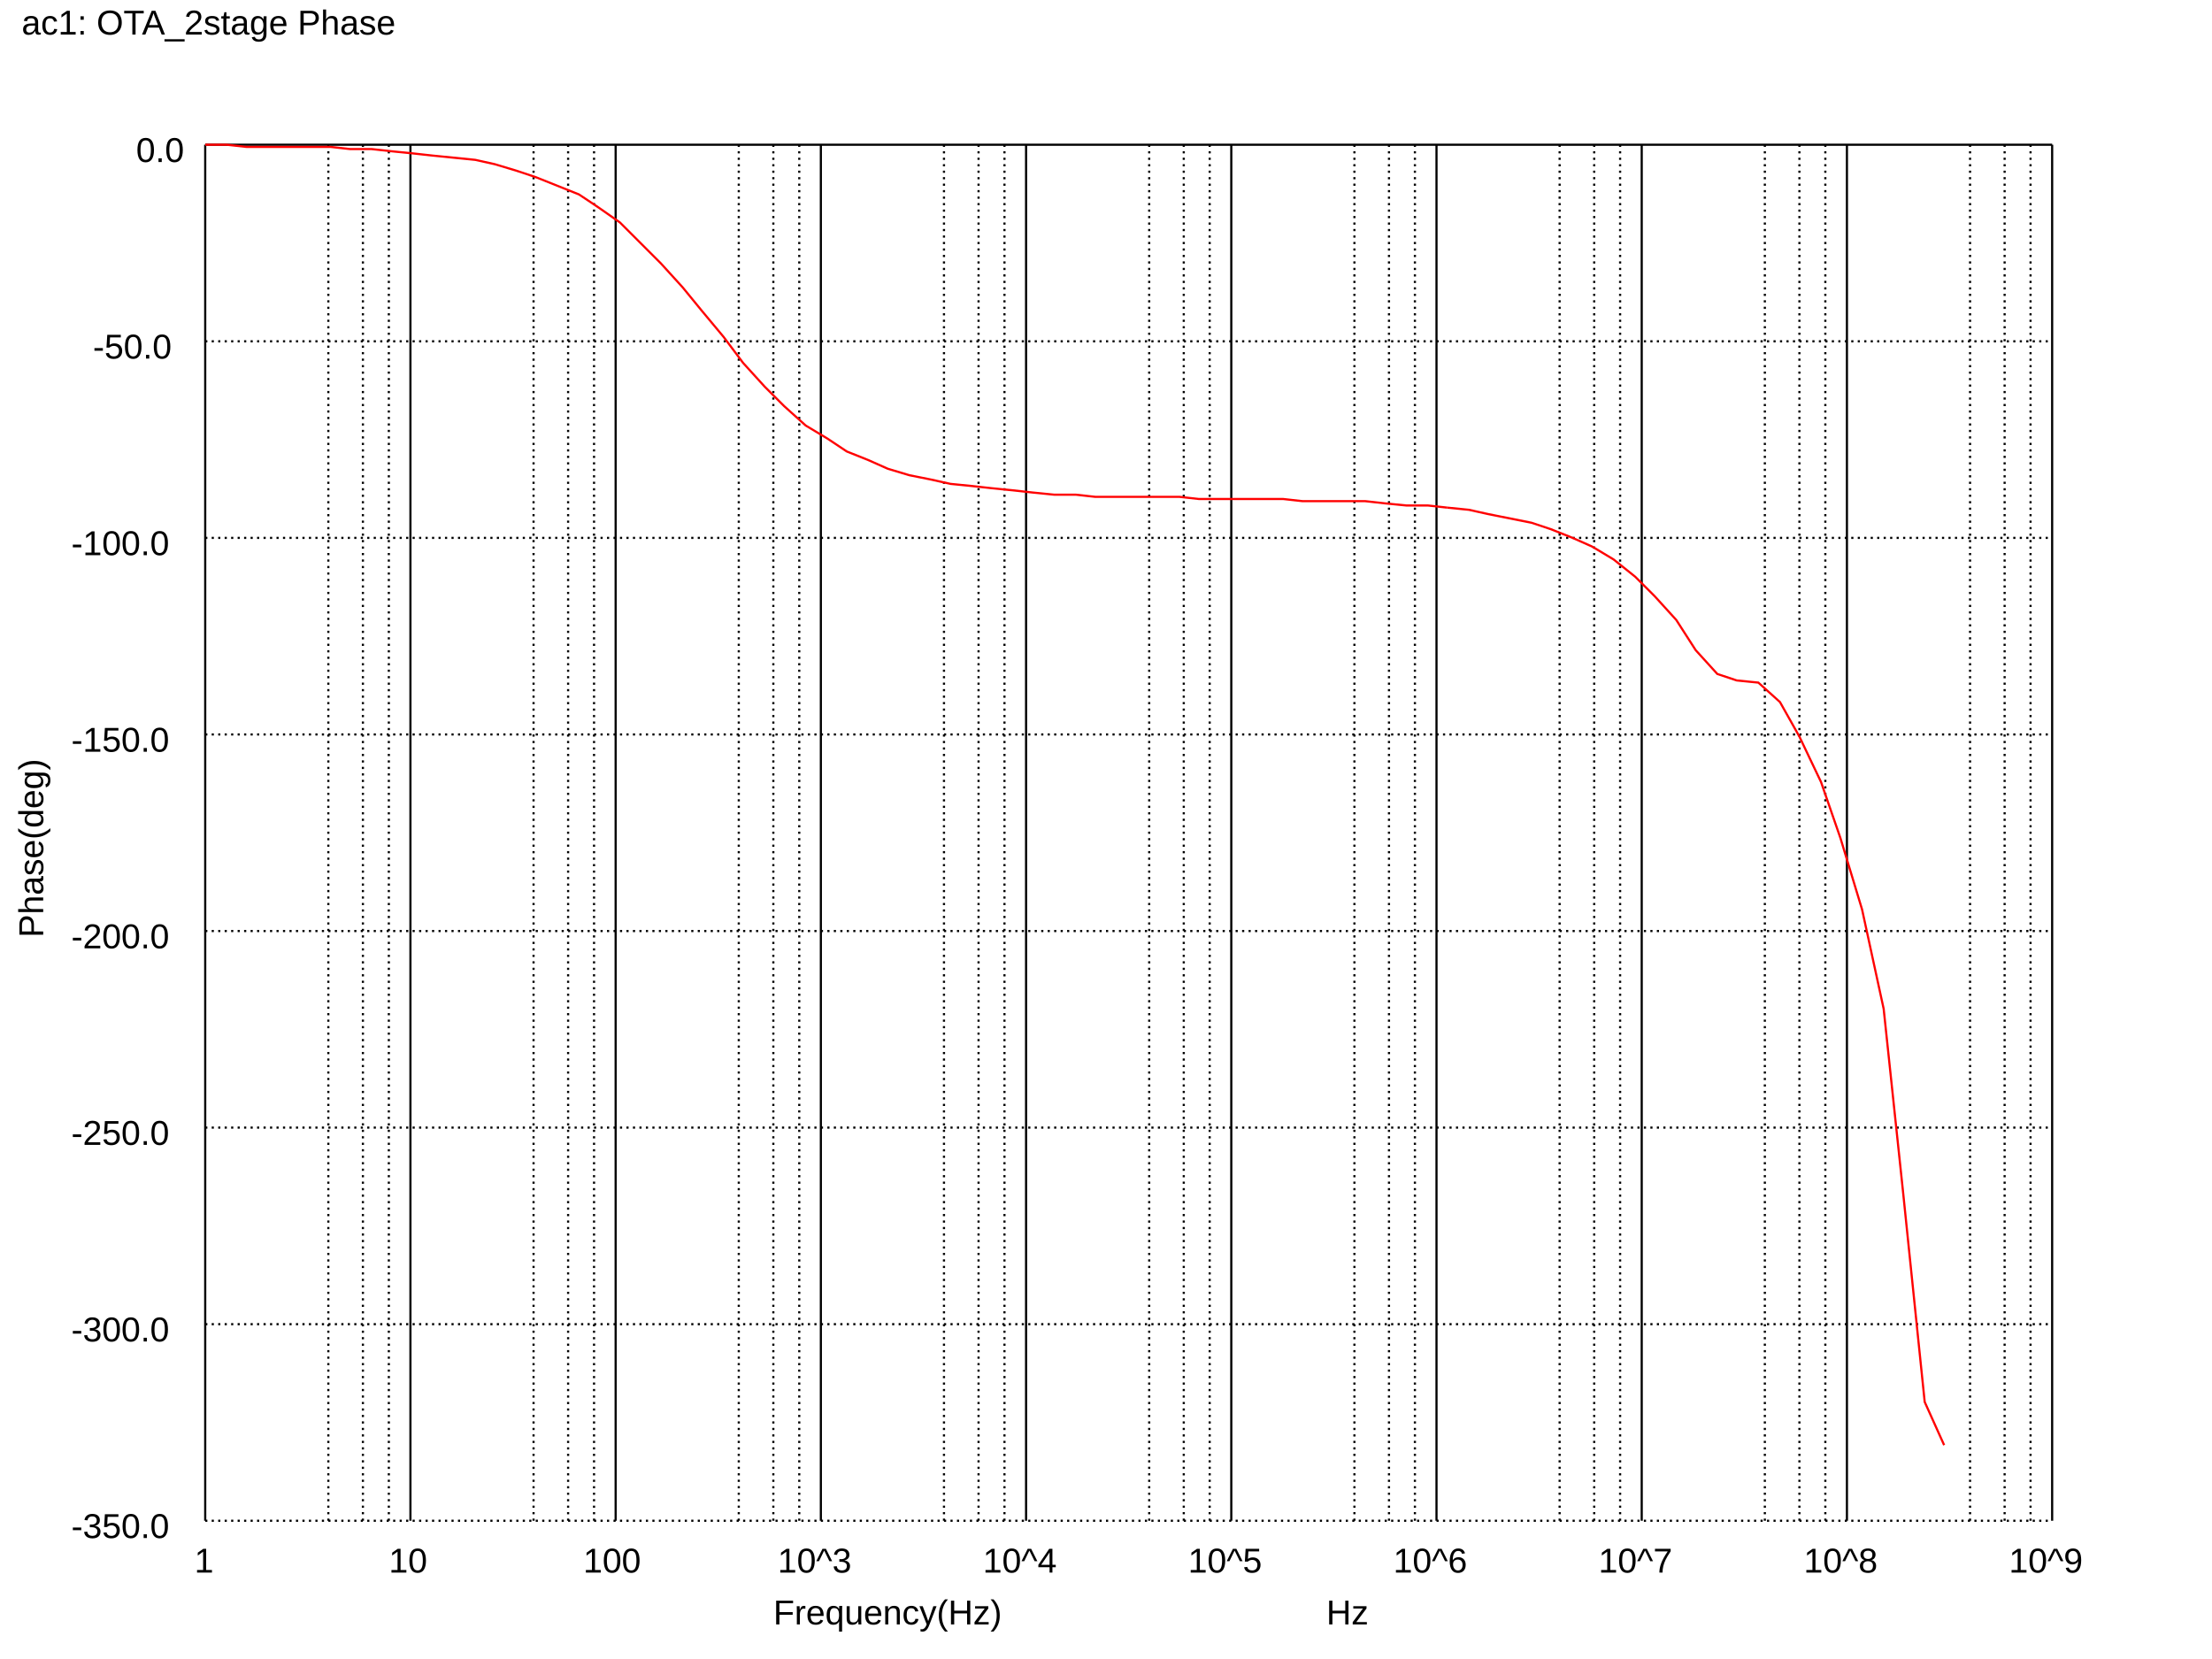
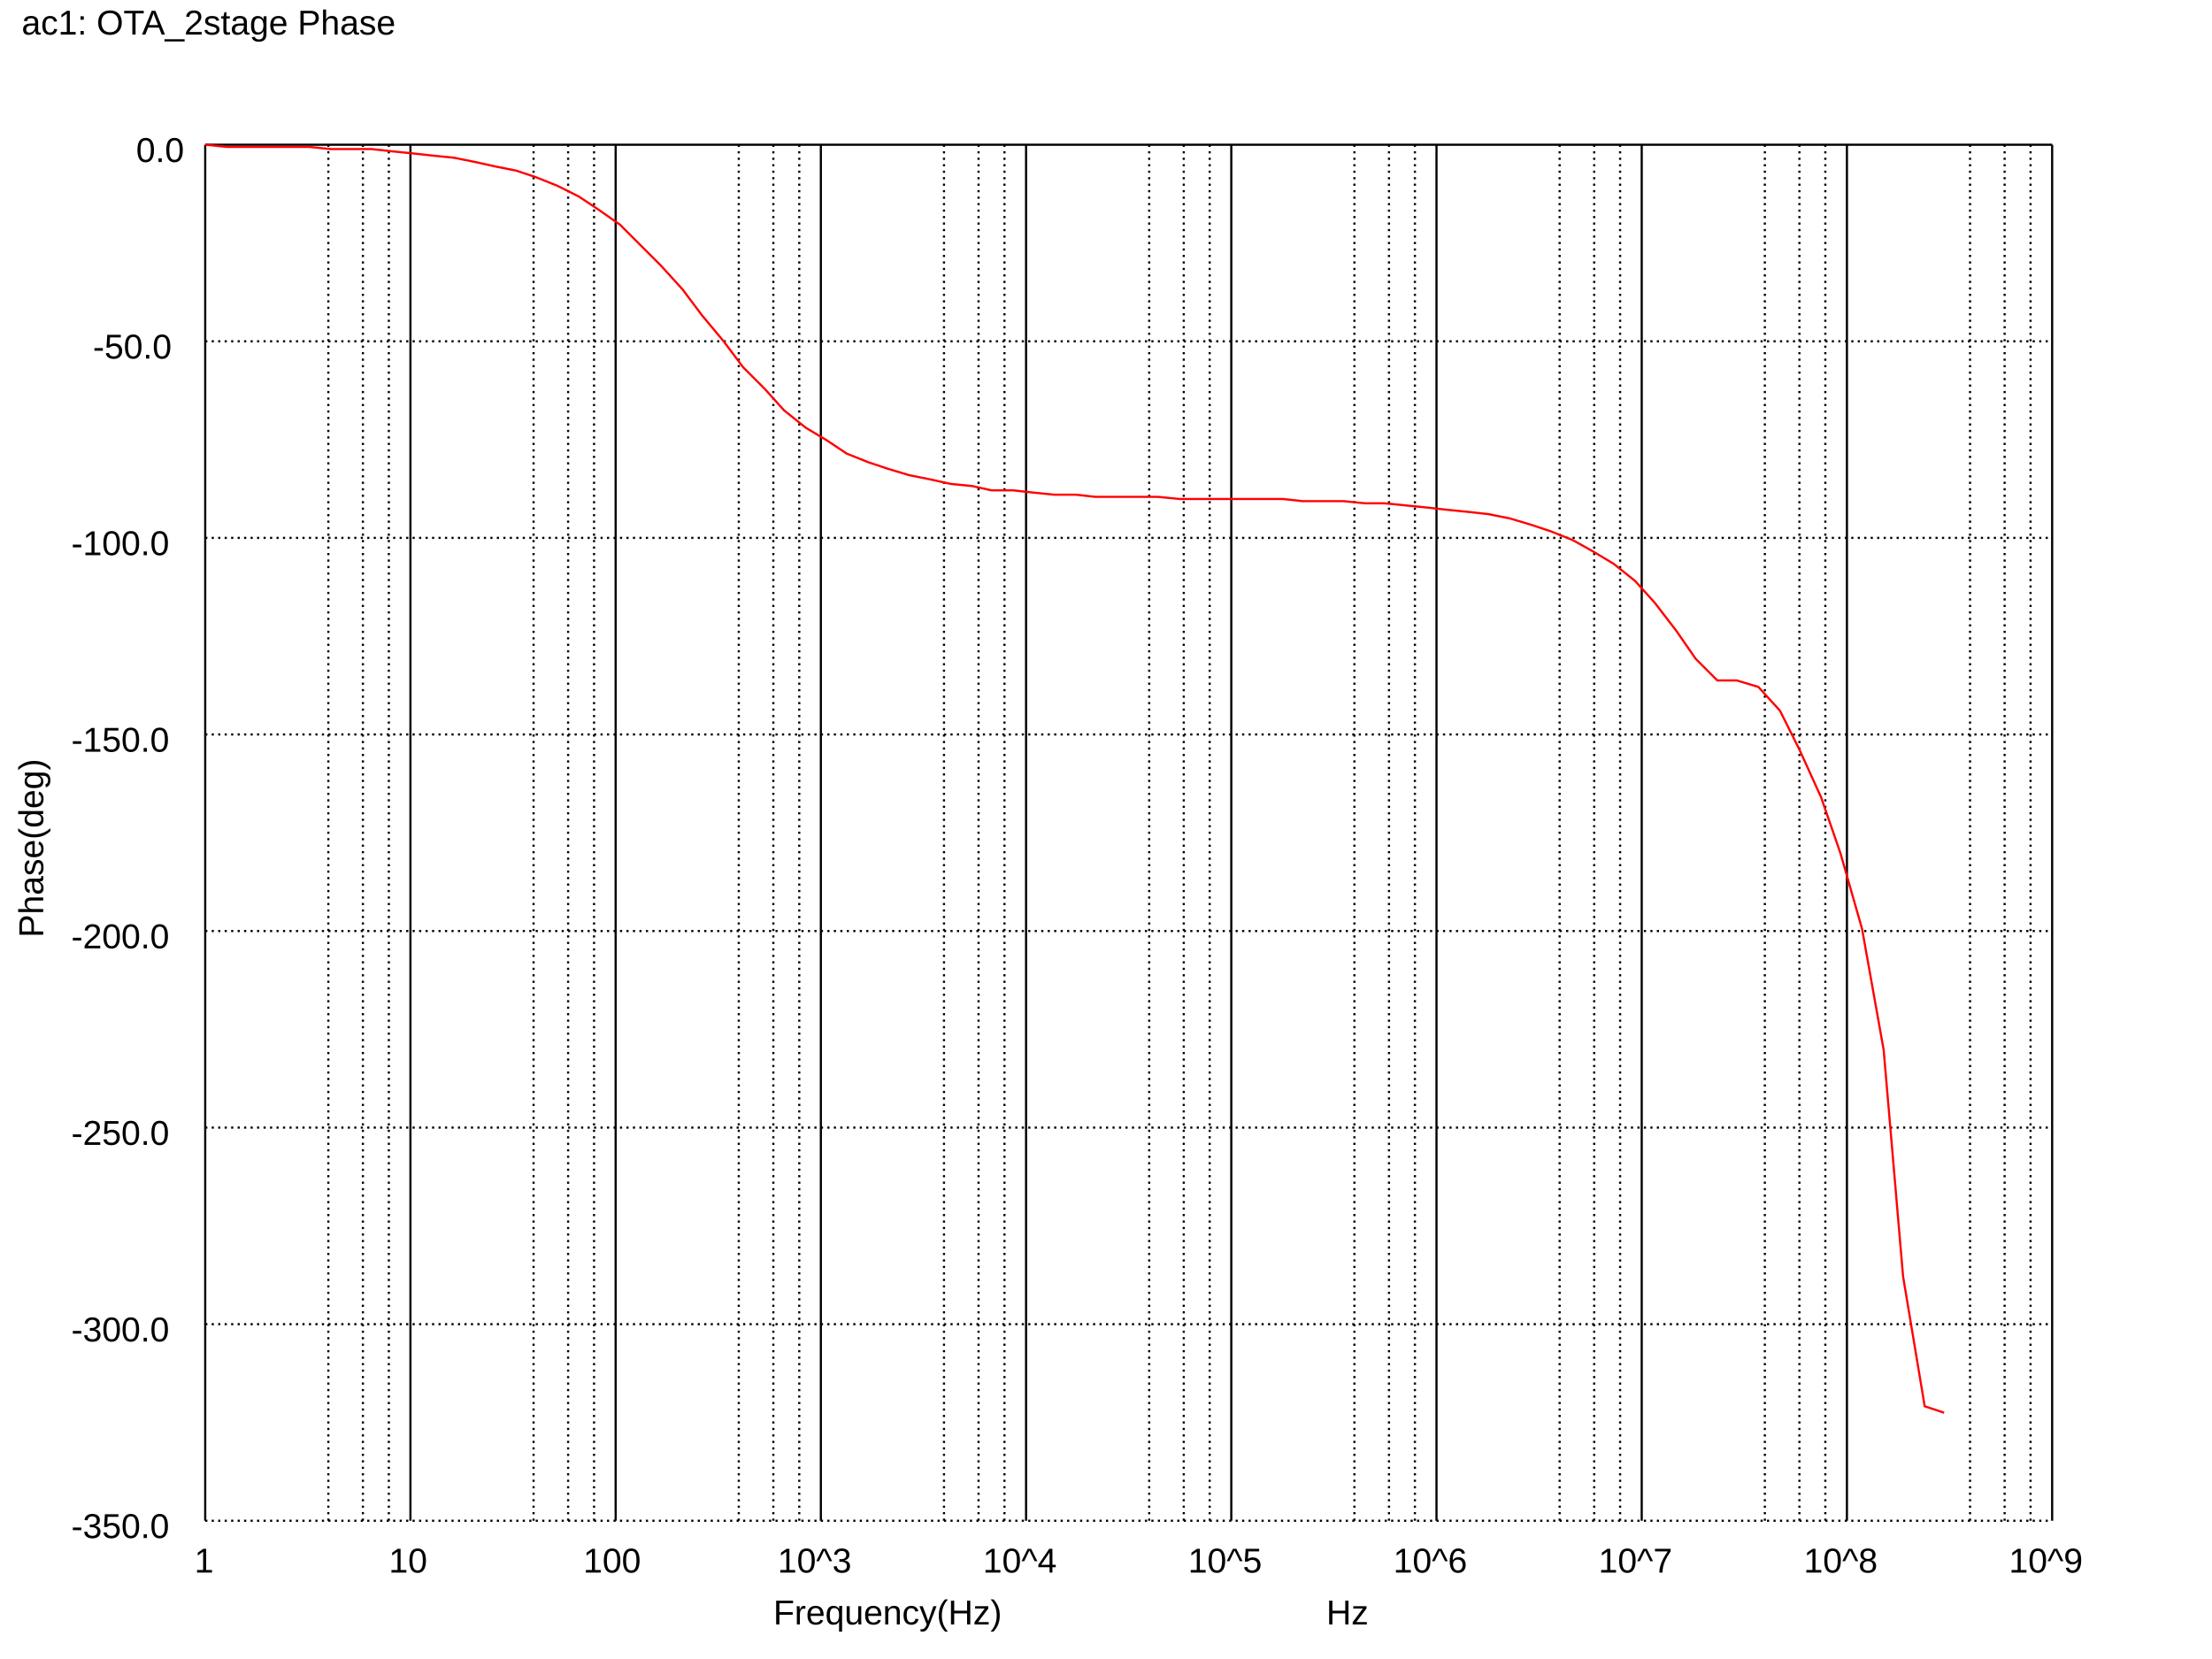
<svg xmlns="http://www.w3.org/2000/svg" version="1.1" width="100%" height="100%" viewBox="0 0 1024 768" style="fill: none; font-family: Arial;  font: Arial; ">
  <rect x="0" y="0" width="1024" height="768" fill="white" stroke="none" />
  <text stroke="none" fill="black" font-size="16" x="358" y="752">
Frequency(Hz)
</text>
  <text transform="rotate(-90, 20, 434)" stroke="none" fill="black" font-size="16" x="20" y="434">
Phase(deg)
</text>
  <text stroke="none" fill="black" font-size="16" x="10" y="16">
ac1: OTA_2stage Phase
</text>
  <path stroke="black" d="M95 704l0 -637" />
  <text stroke="none" fill="black" font-size="16" x="90" y="728">
1
</text>
  <path stroke="black" stroke-dasharray="1,2" d="M152 704l0 -637M168 704l0 -637M180 704l0 -637" />
  <path stroke="black" d="M190 704l0 -637" />
  <text stroke="none" fill="black" font-size="16" x="180" y="728">
10
</text>
  <path stroke="black" stroke-dasharray="1,2" d="M247 704l0 -637M263 704l0 -637M275 704l0 -637" />
  <path stroke="black" d="M285 704l0 -637" />
  <text stroke="none" fill="black" font-size="16" x="270" y="728">
100
</text>
  <path stroke="black" stroke-dasharray="1,2" d="M342 704l0 -637M358 704l0 -637M370 704l0 -637" />
  <path stroke="black" d="M380 704l0 -637" />
  <text stroke="none" fill="black" font-size="16" x="360" y="728">
10^3
</text>
  <path stroke="black" stroke-dasharray="1,2" d="M437 704l0 -637M453 704l0 -637M465 704l0 -637" />
  <path stroke="black" d="M475 704l0 -637" />
  <text stroke="none" fill="black" font-size="16" x="455" y="728">
10^4
</text>
  <path stroke="black" stroke-dasharray="1,2" d="M532 704l0 -637M548 704l0 -637M560 704l0 -637" />
  <path stroke="black" d="M570 704l0 -637" />
  <text stroke="none" fill="black" font-size="16" x="550" y="728">
10^5
</text>
  <path stroke="black" stroke-dasharray="1,2" d="M627 704l0 -637M643 704l0 -637M655 704l0 -637" />
  <path stroke="black" d="M665 704l0 -637" />
  <text stroke="none" fill="black" font-size="16" x="645" y="728">
10^6
</text>
  <path stroke="black" stroke-dasharray="1,2" d="M722 704l0 -637M738 704l0 -637M750 704l0 -637" />
  <path stroke="black" d="M760 704l0 -637" />
  <text stroke="none" fill="black" font-size="16" x="740" y="728">
10^7
</text>
  <path stroke="black" stroke-dasharray="1,2" d="M817 704l0 -637M833 704l0 -637M845 704l0 -637" />
  <path stroke="black" d="M855 704l0 -637" />
  <text stroke="none" fill="black" font-size="16" x="835" y="728">
10^8
</text>
  <path stroke="black" stroke-dasharray="1,2" d="M912 704l0 -637M928 704l0 -637M940 704l0 -637" />
  <path stroke="black" d="M950 704l0 -637" />
  <text stroke="none" fill="black" font-size="16" x="930" y="728">
10^9
</text>
  <text stroke="none" fill="black" font-size="16" x="614" y="752">
Hz
</text>
  <path stroke="black" stroke-dasharray="1,2" d="M95 704l855 0" />
  <text stroke="none" fill="black" font-size="16" x="33" y="712">
-350.0
</text>
  <path stroke="black" stroke-dasharray="1,2" d="M95 613l855 0" />
  <text stroke="none" fill="black" font-size="16" x="33" y="621">
-300.0
</text>
  <path stroke="black" stroke-dasharray="1,2" d="M95 522l855 0" />
  <text stroke="none" fill="black" font-size="16" x="33" y="530">
-250.0
</text>
  <path stroke="black" stroke-dasharray="1,2" d="M95 431l855 0" />
  <text stroke="none" fill="black" font-size="16" x="33" y="439">
-200.0
</text>
  <path stroke="black" stroke-dasharray="1,2" d="M95 340l855 0" />
  <text stroke="none" fill="black" font-size="16" x="33" y="348">
-150.0
</text>
  <path stroke="black" stroke-dasharray="1,2" d="M95 249l855 0" />
  <text stroke="none" fill="black" font-size="16" x="33" y="257">
-100.0
</text>
  <path stroke="black" stroke-dasharray="1,2" d="M95 158l855 0" />
  <text stroke="none" fill="black" font-size="16" x="43" y="166">
-50.0
</text>
  <path stroke="black" d="M95 67l855 0" />
  <text stroke="none" fill="black" font-size="16" x="63" y="75">
0.0
</text>
  <text stroke="none" fill="black" font-size="16" x="10" y="32">
     
</text>
-   <path stroke="red" d="M95 67l10 0 9 1 39 0 9 1 10 0 9 1 10 1 9 1 20 2 9 2 10 3 9 3 20 8 9 6 10 7 19 19 10 11 9 11 10 12 9 12 10 11 9 9 10 9 10 6 9 6 10 4 9 4 10 3 10 2 9 2 10 1 9 1 10 1 9 1 10 1 10 0 9 1 39 0 9 1 39 0 9 1 29 0 9 1 10 1 10 0 9 1" />
-   <path stroke="red" d="M670 235l10 1 9 2 20 4 9 3 10 4 9 4 10 6 10 8 9 9 10 11 9 14 10 11 9 3 10 1 10 9 9 16 10 21 9 26 10 33 10 46 9 85 10 97 9 20" />
+   <path stroke="red" d="M95 67l10 1 38 0 10 1 19 0 9 1 10 1 9 1 10 1 10 2 9 2 10 2 9 3 10 4 10 5 9 6 10 7 19 19 10 11 9 12 10 12 9 12 10 10 9 10 10 8 10 6 9 6 10 4 9 3 10 3 10 2 9 2 10 1 9 2 10 0 9 1 10 1 10 0 9 1 29 0 10 1 48 0 9 1 19 0 10 1 9 0" />
+   <path stroke="red" d="M641 233l20 2 9 1 10 1 9 1 10 2 10 3 9 3 10 4 9 5 10 6 10 8 9 10 10 13 9 13 10 10 9 0 10 3 10 11 9 18 10 22 9 26 10 35 10 56 9 105 10 60 9 3" />
</svg>
